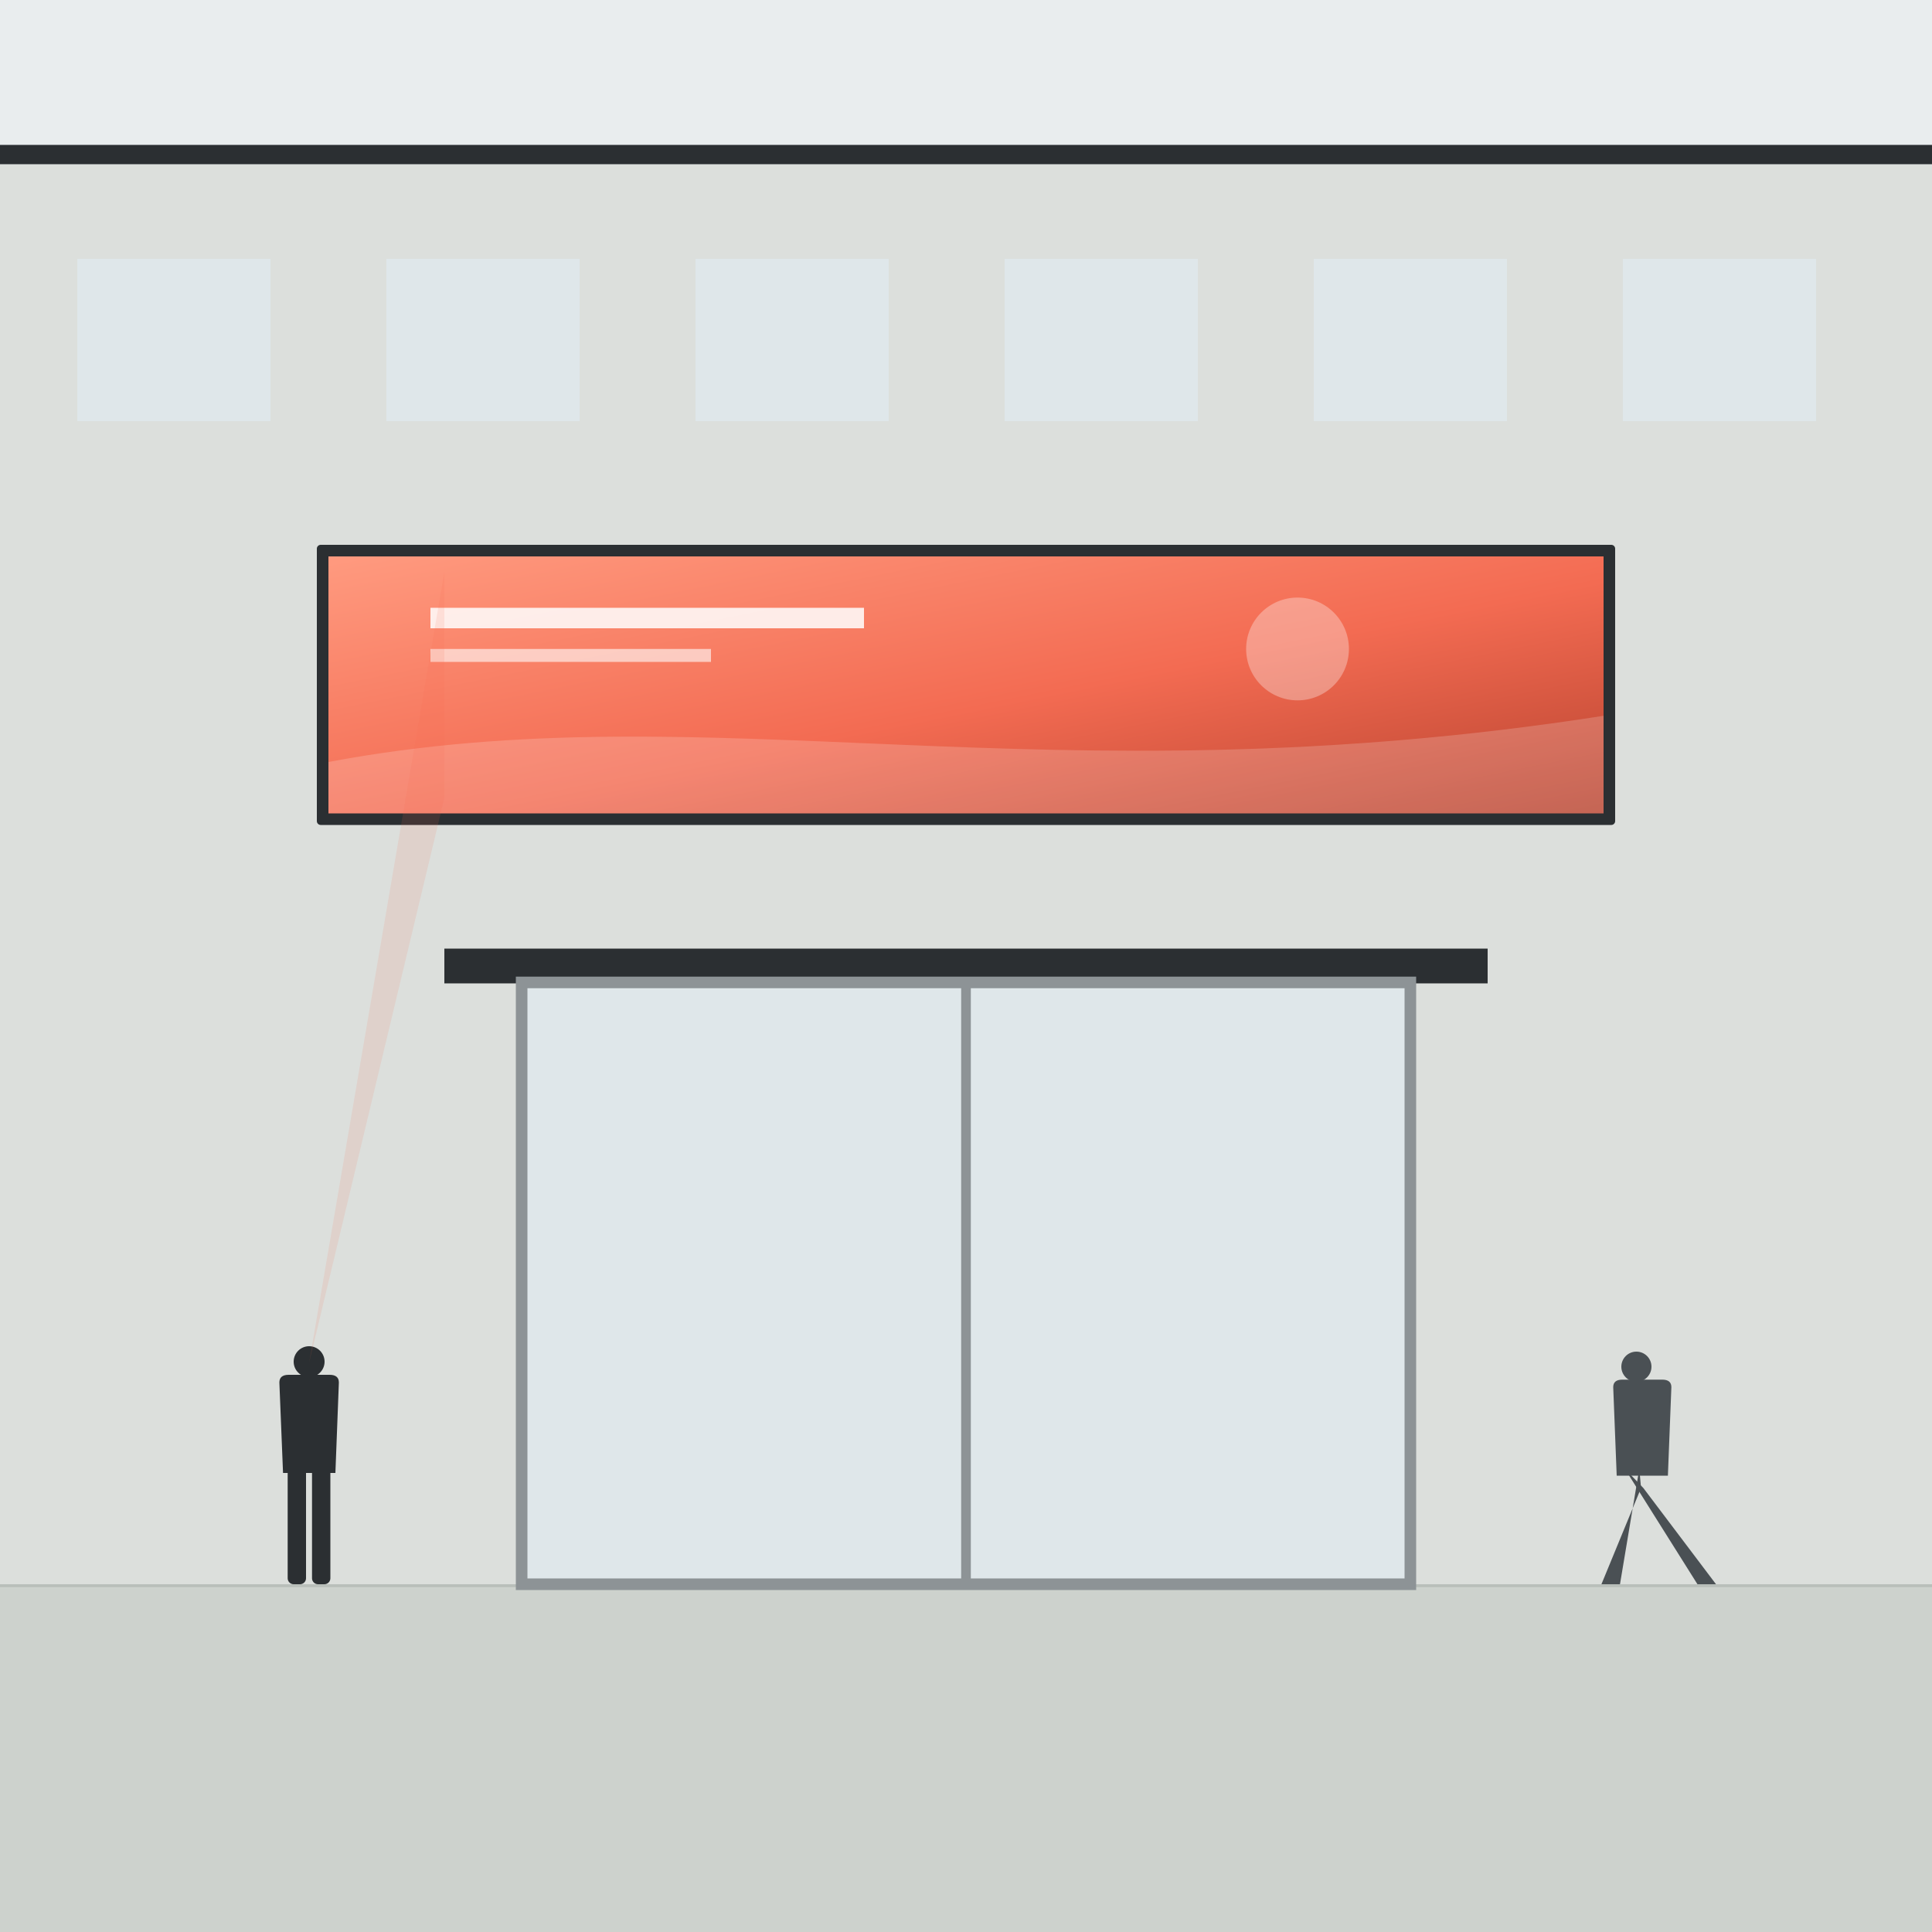
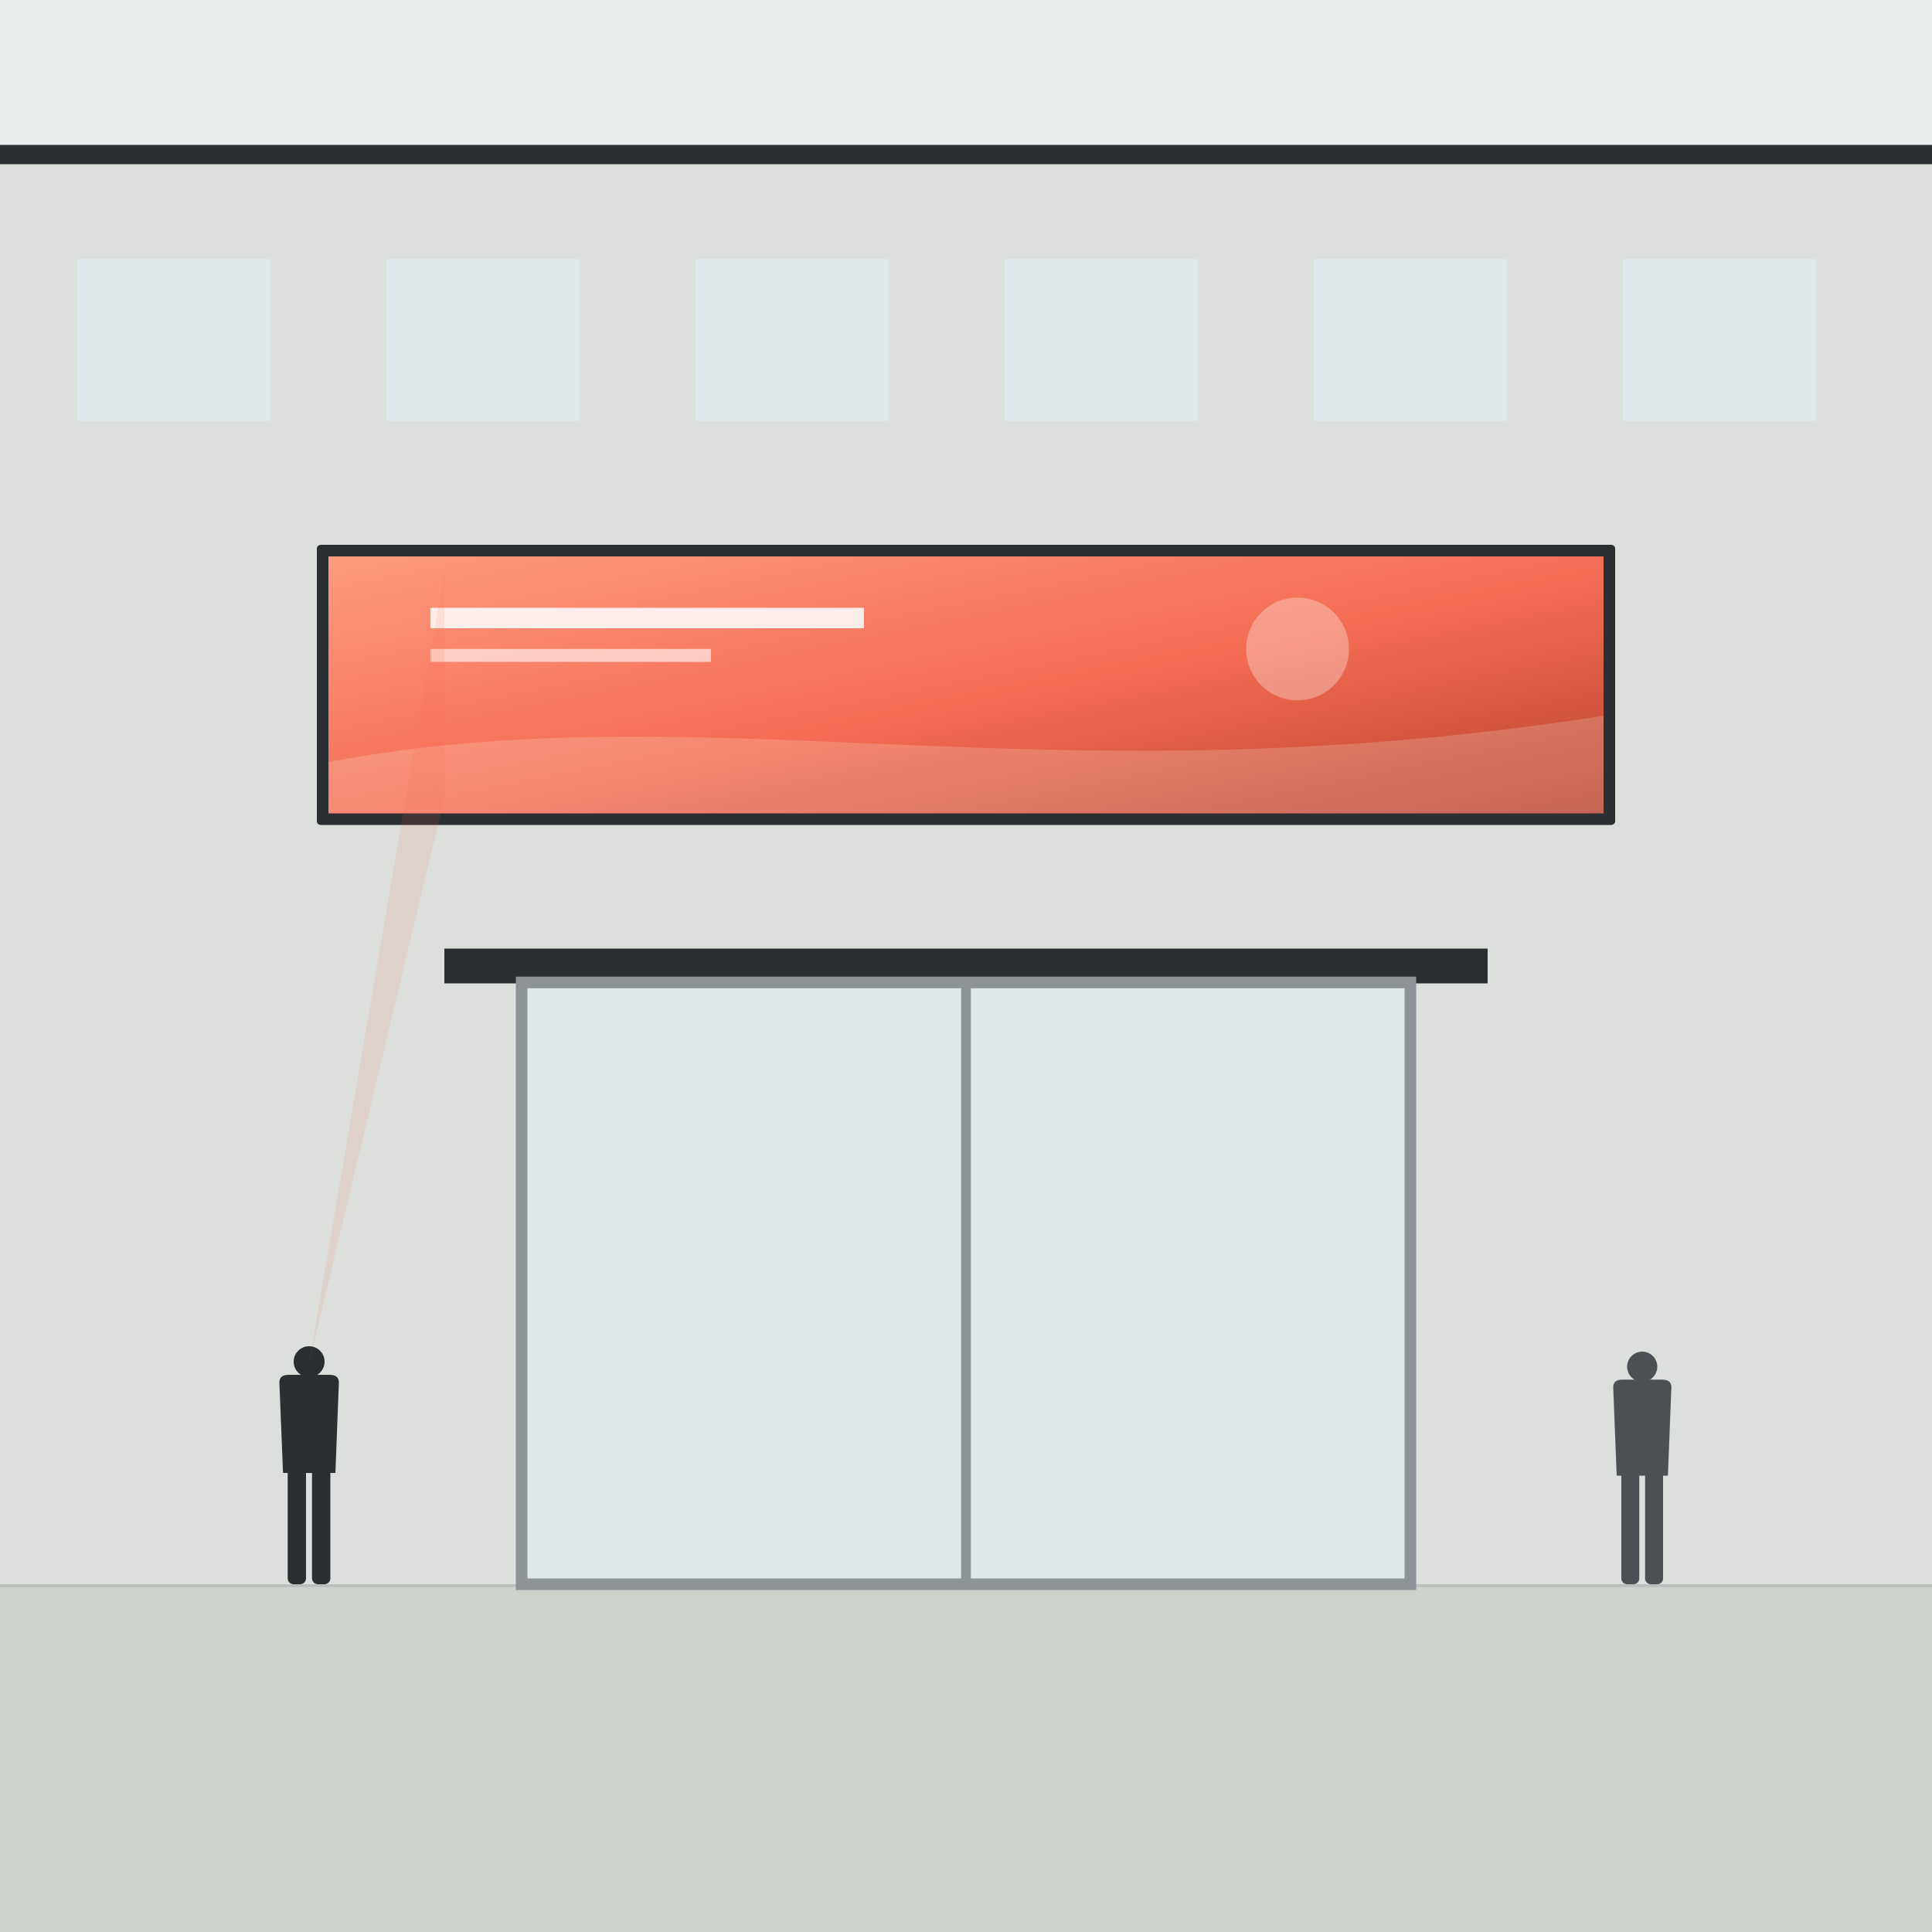
<svg xmlns="http://www.w3.org/2000/svg" viewBox="0 0 1000 1000" width="1000" height="1000">
  <defs>
    <linearGradient id="scr" x1="0" y1="0" x2="1" y2="1">
      <stop offset="0" stop-color="#ff9a7f" />
      <stop offset=".55" stop-color="#f36b52" />
      <stop offset="1" stop-color="#b8432f" />
    </linearGradient>
  </defs>
  <rect width="1000" height="1000" fill="#e9edee" />
  <rect y="820" width="1000" height="180" fill="#cdd2cd" />
  <line x1="0" y1="820" x2="1000" y2="820" stroke="#b9bfba" stroke-width="3" />
  <rect x="0.0" y="85.0" width="1000.0" height="735.0" fill="#dcdfdc" />
  <rect x="-6.0" y="75.0" width="1012.0" height="10" fill="#2b2f32" />
  <rect x="40" y="134.0" width="100" height="84.0" fill="#dfe7ea" />
  <rect x="200" y="134.0" width="100" height="84.0" fill="#dfe7ea" />
  <rect x="360" y="134.0" width="100" height="84.0" fill="#dfe7ea" />
  <rect x="520" y="134.0" width="100" height="84.0" fill="#dfe7ea" />
  <rect x="680" y="134.0" width="100" height="84.0" fill="#dfe7ea" />
  <rect x="840" y="134.0" width="100" height="84.0" fill="#dfe7ea" />
  <rect x="164.0" y="282.0" width="672.0" height="145.0" rx="2" fill="#2b2f32" />
  <rect x="170.0" y="288.0" width="660.0" height="133.0" fill="url(#scr)" />
  <circle cx="671.6" cy="335.9" r="26.6" fill="#fff" fill-opacity=".32" />
  <path d="M170.0 394.4 C368.0 357.2 539.6 415.7 830.0 370.5 V421.0 H170.0z" fill="#fff" fill-opacity=".18" />
  <rect x="222.8" y="314.6" width="224.4" height="10.6" fill="#fff" fill-opacity=".85" />
  <rect x="222.8" y="335.9" width="145.2" height="6.7" fill="#fff" fill-opacity=".6" />
  <rect x="230" y="491.0" width="540" height="18" fill="#2b2f32" />
  <rect x="270" y="508.5" width="460" height="311.5" fill="#dfe7ea" stroke="#8d9396" stroke-width="6" />
  <line x1="500" y1="508.5" x2="500" y2="820" stroke="#8d9396" stroke-width="5" />
  <g fill="#2b2f32">
    <circle cx="160.0" cy="704.8" r="8.0" />
    <path d="M144.6 715.6 q0 -4.0 4.8 -4.0 h21.2 q4.8 0 4.8 4.0 l-1.8 46.8 h-27.1z" />
    <rect x="148.9" y="758.8" width="9.5" height="61.2" rx="3.1" />
    <rect x="161.5" y="758.8" width="9.5" height="61.2" rx="3.1" />
  </g>
  <g fill="#4a5054">
-     <circle cx="847.0" cy="707.4" r="7.8" />
+     <circle cx="850.0" cy="707.4" r="7.8" />
    <path d="M835.0 718.0 q0 -3.9 4.7 -3.9 h20.7 q4.7 0 4.7 3.9 l-1.8 45.8 h-26.5z" />
-     <path d="M841.0 760.2 L878.6 820.0 h9.6 L850.6 770.2z" />
-     <path d="M849.4 770.2 L828.9 820.0 h9.6 L848.5 760.2z" />
-     <rect x="841.0" y="756.2" width="18.1" height="7.2" />
+     <rect x="839.2" y="760.2" width="9.3" height="59.8" rx="3.0" />
+     <rect x="851.5" y="760.2" width="9.3" height="59.8" rx="3.0" />
  </g>
  <path d="M160.0 705.4 L230.0 296.0 L230.0 413.0z" fill="#f36b52" fill-opacity="0.12" />
</svg>
